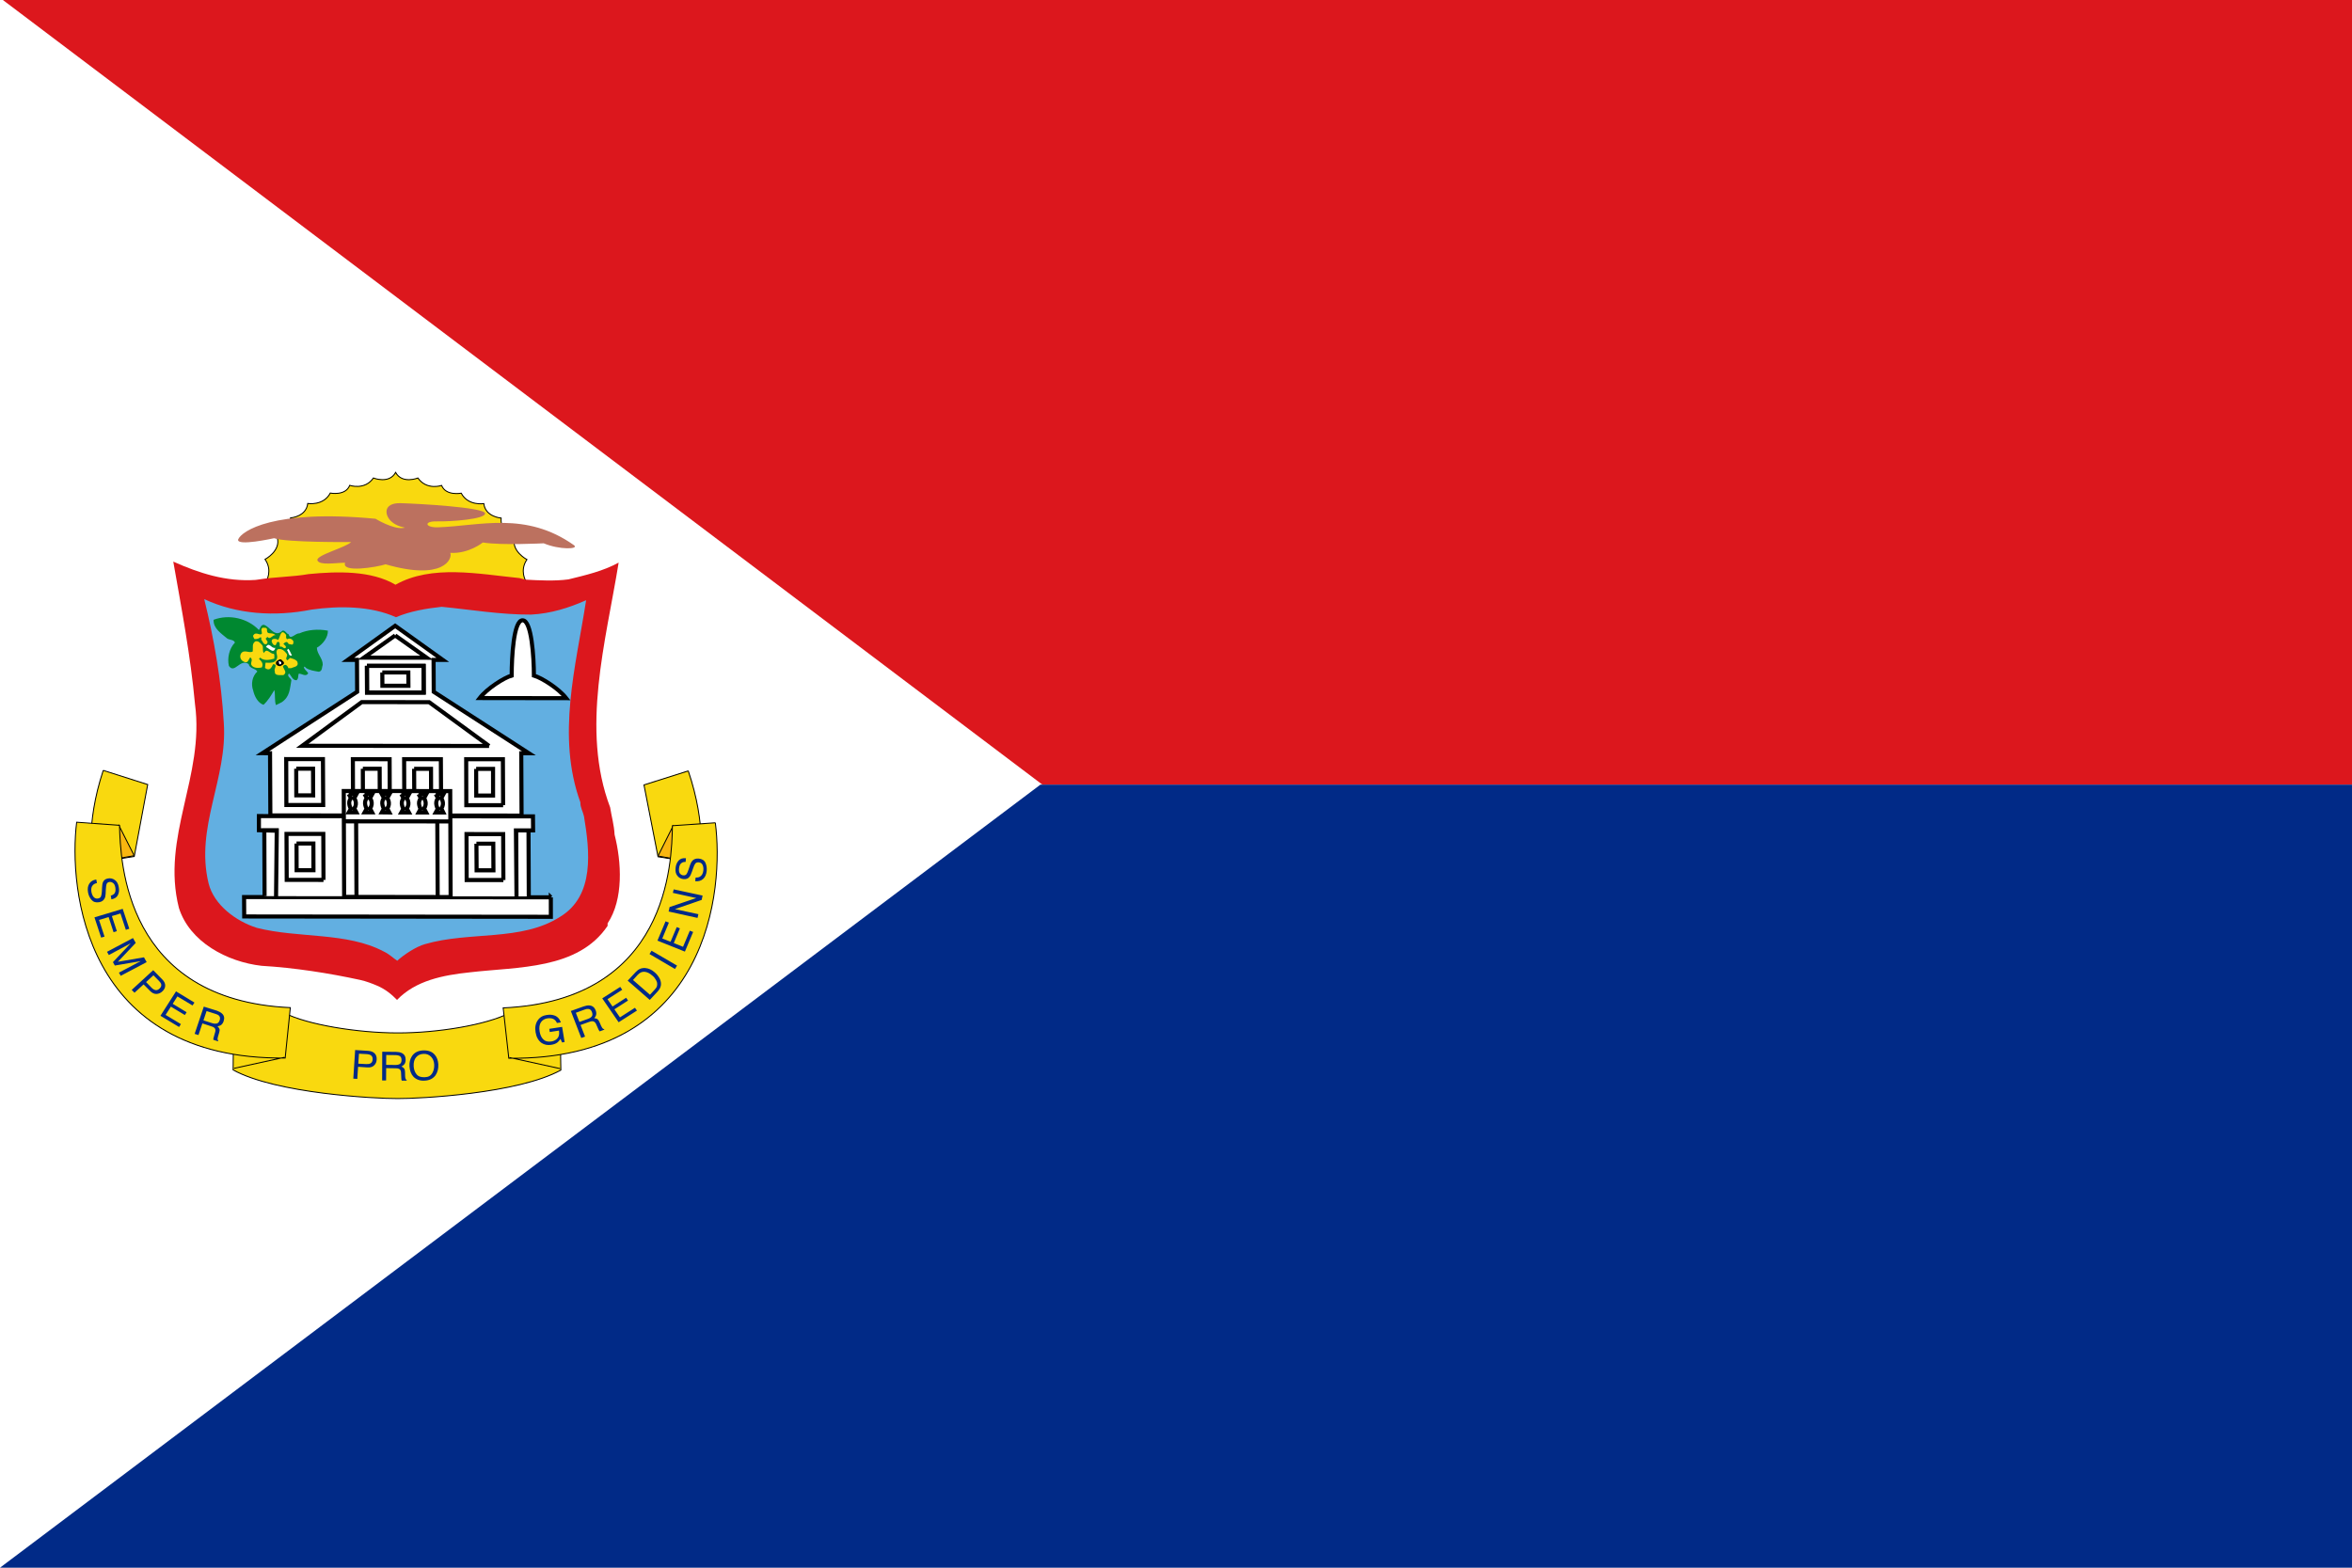
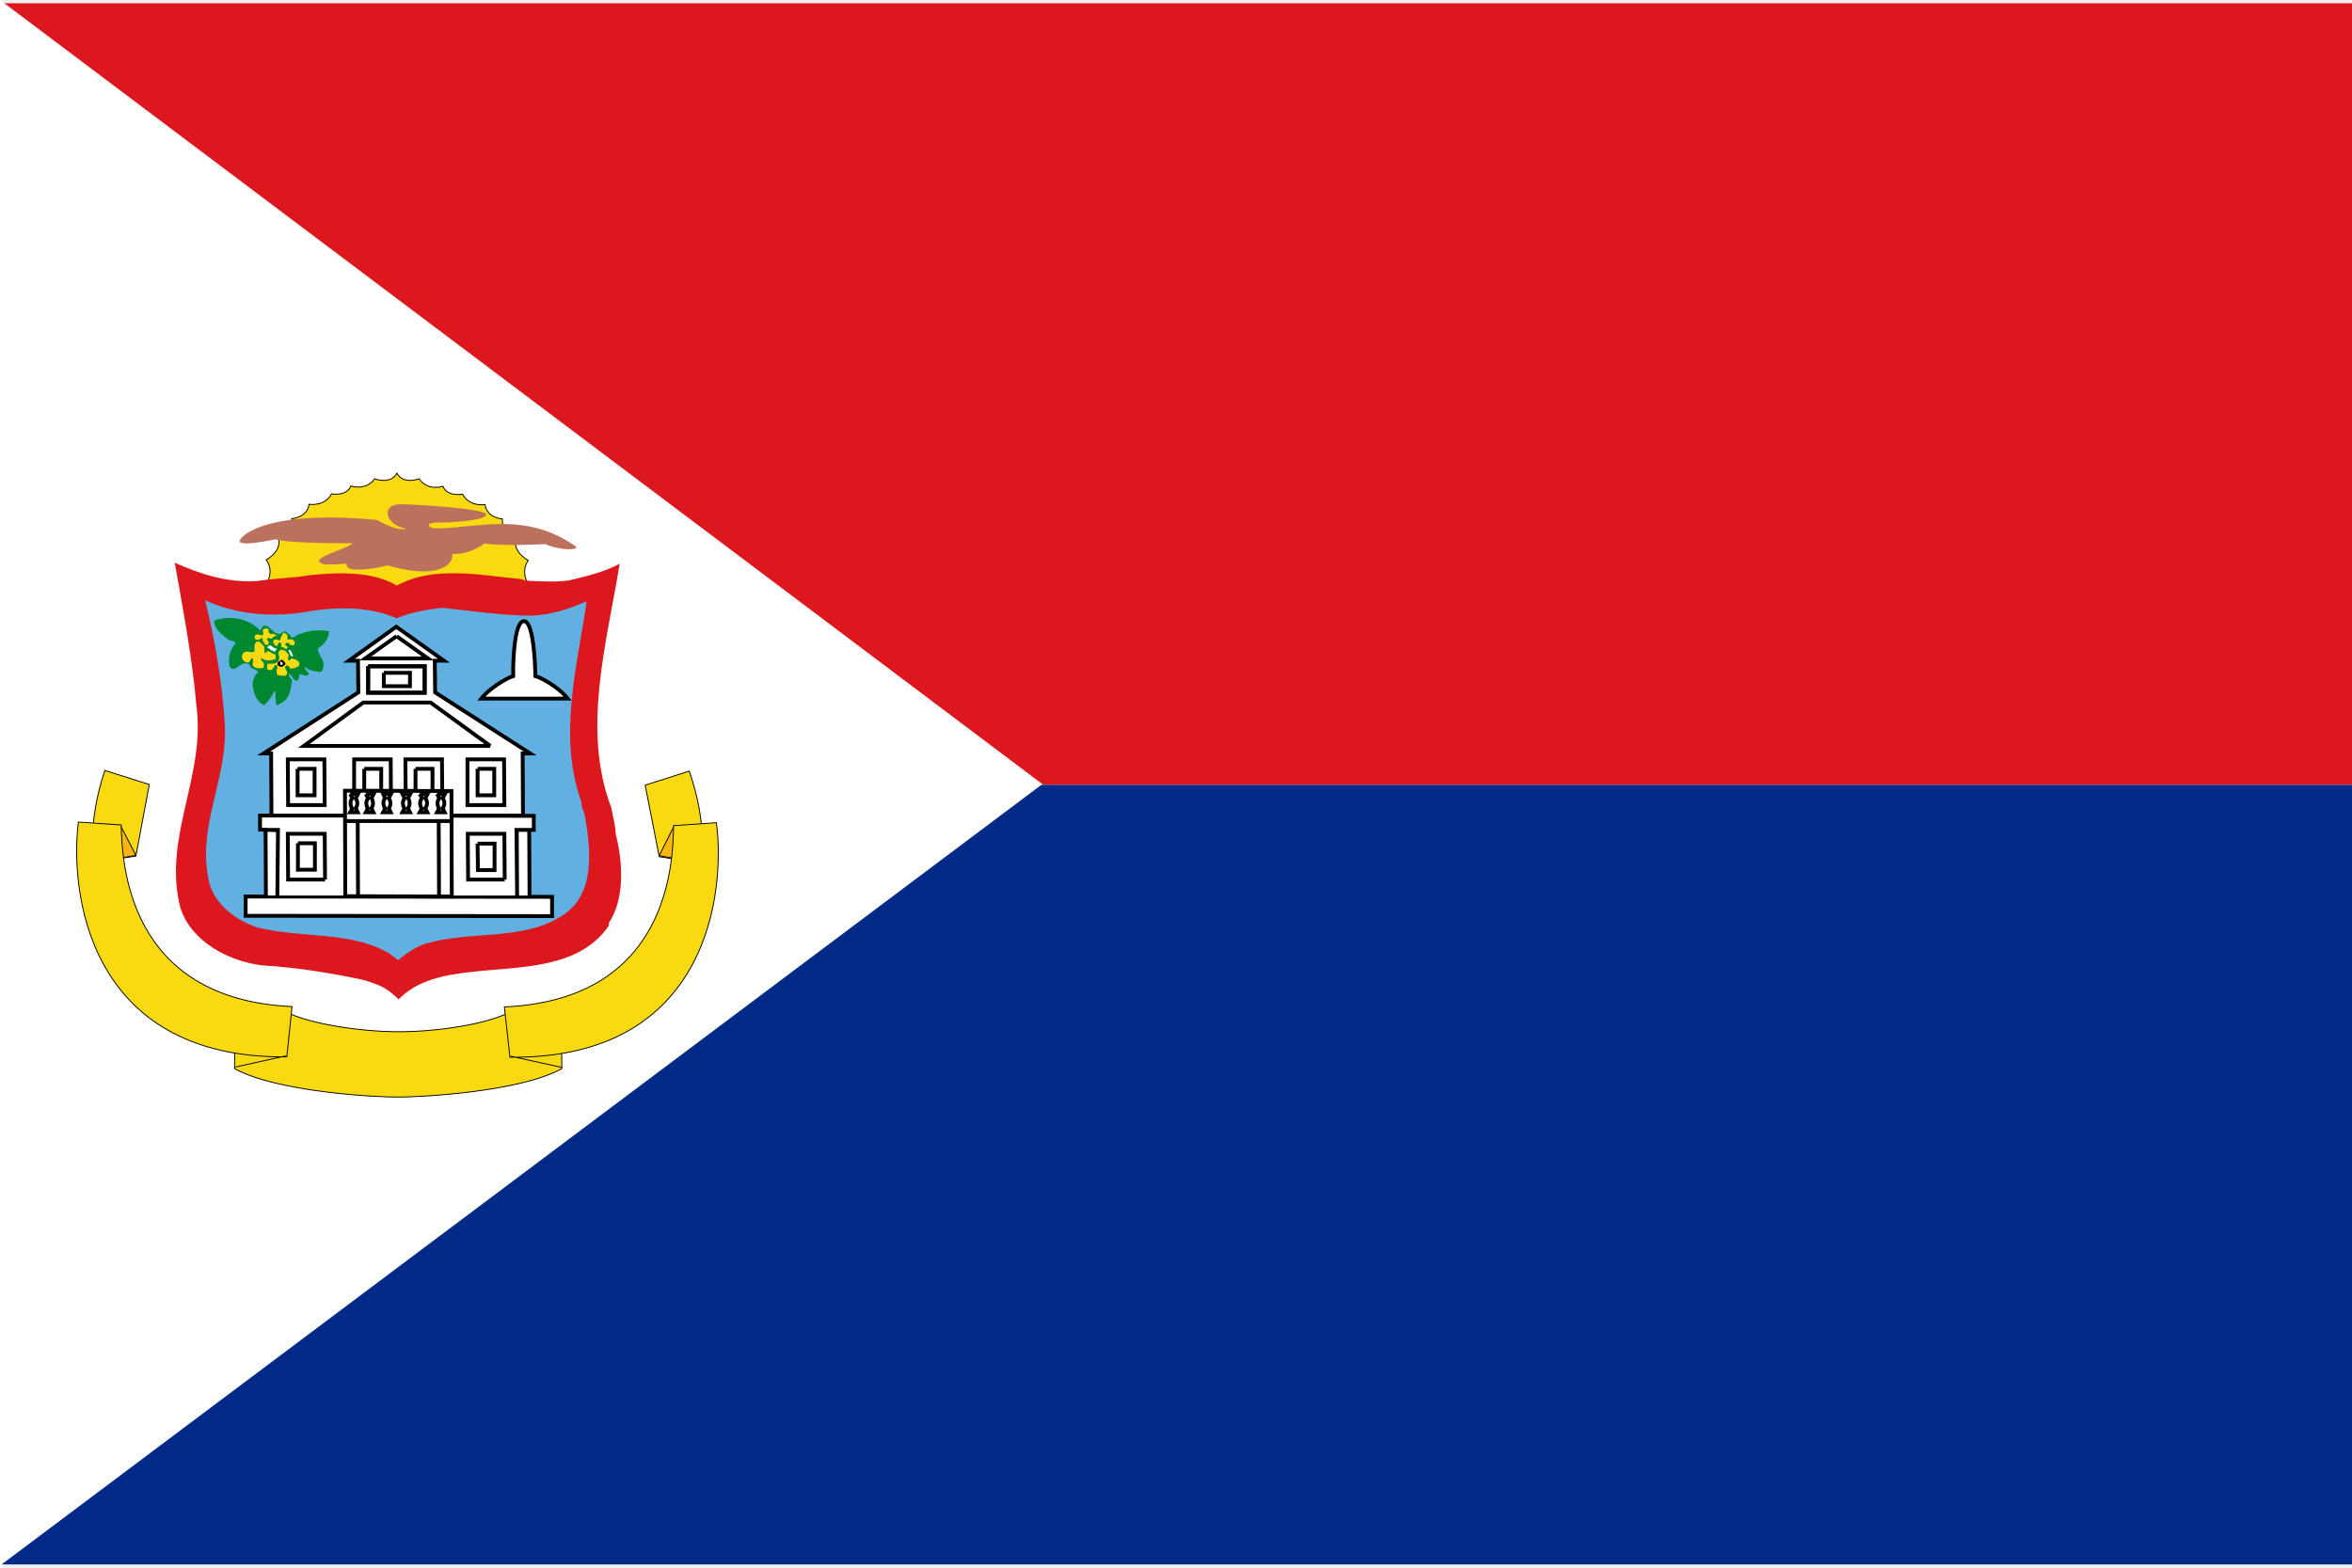
- <svg xmlns="http://www.w3.org/2000/svg" viewBox="0 0 675 450">
-   <path d="M0 0l298.571 225.241H675V0z" fill="#dc171d" />
-   <path d="M0 0l299.005 225.746L0 450z" fill="#fff" stroke="#fff" />
-   <path d="M0 450l298.571-224.759H675V450z" fill="#012a87" />
-   <path d="M150.828 170.286l.092-3.484s-1.871-2.98.3-6.18c0 0-4.612-2.44-3.538-6.262 0 0-4.17-1.066-3.864-5.654 0 0-4.502-.312-4.968-4.144 0 0-4.502.741-6.483-2.993 0 0-4.392.858-5.63-2.22 0 0-4.269 1.479-6.802-2.14 0 0-4.508 1.822-6.397-1.594-1.865 3.404-6.372 1.594-6.372 1.594-2.503 3.606-6.802 2.11-6.802 2.11-1.196 3.09-5.575 2.214-5.575 2.214-1.975 3.735-6.47 2.993-6.47 2.993-.442 3.82-4.937 4.133-4.937 4.133.355 4.6-3.809 5.642-3.809 5.642 1.098 3.82-3.508 6.254-3.508 6.254 2.227 3.22.374 6.176.374 6.176l-.104 3.212 74.506.345" fill="#ff0" />
-   <path d="M377.175 843.108l.091-3.458s-1.857-2.958.298-6.136c0 0-4.578-2.422-3.512-6.215 0 0-4.139-1.059-3.835-5.613 0 0-4.468-.31-4.931-4.114 0 0-4.468.736-6.434-2.971 0 0-4.359.852-5.588-2.204 0 0-4.237 1.468-6.751-2.124 0 0-4.474 1.808-6.349-1.583-1.851 3.379-6.325 1.583-6.325 1.583-2.484 3.579-6.751 2.094-6.751 2.094-1.187 3.068-5.533 2.198-5.533 2.198-1.96 3.708-6.422 2.971-6.422 2.971-.438 3.793-4.9 4.103-4.9 4.103.353 4.566-3.78 5.601-3.78 5.601 1.09 3.792-3.482 6.208-3.482 6.208 2.21 3.196.371 6.131.371 6.131l-.103 3.189 73.949.342h-.012z" fill="#f9d90f" stroke-width=".271" stroke="#000" transform="matrix(1.00754 0 0 1.00735 -229.19 -679.021)" />
-   <path d="M149.086 165.937c-11.702-1.172-25.177-3.949-35.579 1.908-6.973-4.11-16.683-3.858-24.95-3.053-4.49.802-9.77.802-14.462 1.57l-.735.103c-8.513.565-16.235-1.95-23.632-5.256 2.349 13.332 4.956 26.994 6.238 40.951 2.79 20.671-9.783 38.026-4.625 58.446 3.08 9.798 13.855 15.495 23.717 16.624 9.55.563 19.43 2.128 28.269 4.047 1.68.35 3.673 1.129 4.833 1.63 2.435 1.02 4.22 2.515 5.783 4.116 5.336-5.557 13.156-7.102 20.871-7.917 13.904-1.625 31.047-.741 39.56-13.336v-.713c4.624-6.965 4.01-17.592 2.005-25.485-.135-2.753-.87-5.181-1.27-7.806-8.494-22.431-1.22-47.658 2.436-70.268-4.465 2.44-9.446 3.593-14.413 4.814-3.961.528-8.377.288-12.388.072l-1.663-.447m17.485 64.376" fill="#dc171d" />
-   <path d="M166.566 230.313c-.056 1.477.742 2.637 1.03 4.003 1.626 9.806 3.197 22.793-6.899 28.877-11.169 7.1-25.815 4.06-38.738 7.818-2.582.717-6.139 3.091-7.954 4.77-1.166-.766-2.337-1.944-3.84-2.636-10.634-5.654-24.459-3.759-36.462-6.813-6.029-1.907-12.315-6.603-13.842-12.774-3.926-16.188 5.477-29.985 4.366-46.045-.717-12.264-2.778-24.037-5.612-35.535 9.385 4.372 20.246 5.101 30.796 3.005 7.813-1.092 16.91-1.116 24.232 2.189 4.035-1.736 8.759-2.514 13.107-2.993 8.268.804 17.154 2.3 25.668 2.238 5.686-.295 10.85-1.938 15.793-4.127-2.932 19.004-8.562 38.91-1.65 58.023" fill="#62afe1" />
-   <path d="M149.687 234.101l-.092-17.869h2.201L124.48 198.59l-.05-9.168h2.638l-13.659-9.78-13.591 9.774h2.63l.05 9.161-27.17 17.619 2.17.012.092 17.857 72.09.05" fill="#fff" />
-   <path d="M376.042 906.458l-.091-17.739h2.185l-27.113-17.513-.049-9.101h2.618l-13.557-9.709-13.49 9.703h2.611l.049 9.094-26.967 17.49 2.155.012.091 17.727 71.551.049.006-.013z" fill="none" stroke-width="1.164" stroke="#000" transform="matrix(1.00754 0 0 1.00735 -229.19 -679.021)" />
-   <path d="M158.083 257.576l.006 5.592-88.005-.098-.036-5.568 88.043.075" fill="#fff" />
-   <path d="M384.376 929.761l.006 5.551-87.347-.097-.036-5.527 87.384.074h-.006z" fill="none" stroke-width="1.164" stroke="#000" transform="matrix(1.00754 0 0 1.00735 -229.19 -679.021)" />
-   <path d="M75.929 257.238l-.074-18.924 3.564-.007-.196 19.145.214-18.99-5.133-.148v-4.06l78.652.087.037 4.023h-4.85l.09 19.162-.17-19.162h3.612l.08 18.947" fill="#fff" />
-   <path d="M302.836 929.426l-.073-18.786 3.537-.007-.195 19.005.213-18.852-5.095-.146v-4.03l78.064.086.037 3.993h-4.815l.091 19.023-.17-19.023h3.585l.079 18.809m-58.475-4.698l-.055-13.1h-10.482l.061 13.087 10.476.013m0 0l-.055-13.1h-10.482l.061 13.087 10.476.013m0 0l-.055-13.1h-10.482l.061 13.087 10.476.013m0 0l-.055-13.1h-10.482l.061 13.087 10.476.013m0 0l-.055-13.1h-10.482l.061 13.087 10.476.013m-7.682-10.368l.03 7.609h4.797l-.024-7.609h-4.803m58.925 10.404l-.061-13.087-10.446-.012.049 13.099h10.458m-7.682-10.355l.055 7.585h4.791l-.043-7.585h-4.803m7.603-10.975l-.061-13.101h-10.458l.037 13.101h10.489-.006zm-7.682-10.343l.03 7.597h4.791l-.006-7.597h-4.815m-43.567 10.295l-.073-13.076-10.464-.013.049 13.082h10.489v.007zm-7.683-10.343l.024 7.585 4.803.012-.036-7.597h-4.791m26.651 10.366l-.049-13.076-10.47-.012.043 13.087h10.476m-7.676-10.353l.024 7.585 4.797.024-.03-7.609h-4.791m22.298 10.379l-.073-13.101-10.464-.012.049 13.087 10.489.025m-7.69-10.365l.037 7.609h4.797l-.024-7.609h-4.809" fill="none" stroke-width="1.164" stroke="#000" transform="matrix(1.00754 0 0 1.00735 -229.19 -679.021)" />
-   <path d="M129.208 227.08l.117 30.421-30.561-.05-.111-30.395 30.55.024" fill="#fff" />
-   <path d="M355.717 899.488l.116 30.199-30.333-.049-.11-30.174 30.321.024h.006zm-30.51 8.62l30.54.024m-30.54-.024l30.54.024m-30.54-.024l30.54.024m-30.54-.024l30.54.024m-30.54-.024l30.54.024m-26.729 21.543l-.103-21.342m23.228 21.354l-.103-21.329m14.75-21.732l-17.081-12.474-19.193-.024-16.947 12.449 53.222.049m-34.797-22.827l.03 7.609 16.144.012-.03-7.609-16.144-.012m0 0l.03 7.609 16.144.012-.03-7.609-16.144-.012" fill="none" stroke-width="1.164" stroke="#000" transform="matrix(1.00754 0 0 1.00735 -229.19 -679.021)" />
-   <path d="M331.994 863.799l.03 7.609 16.144.012-.03-7.609-16.144-.012" fill="none" stroke-width="1.164" stroke="#000" transform="matrix(1.00754 0 0 1.00735 -229.19 -679.021)" />
-   <path d="M336.371 865.686l.024 3.792h7.414l-.024-3.792h-7.414m3.665-10.544l8.979 6.348-17.891-.024 8.912-6.325m0 .001l8.979 6.348-17.891-.024 8.912-6.325m0 .001l8.979 6.348-17.891-.024 8.912-6.325m0 .001l8.979 6.348-17.891-.024 8.912-6.325m0 .001l8.979 6.348-17.891-.024 8.912-6.325" fill="none" stroke-width="1.164" stroke="#000" transform="matrix(1.00754 0 0 1.00735 -229.19 -679.021)" />
-   <path d="M149.988 178.073c2.57-.062 3.232 10.584 3.238 15.857 2.208.62 7.102 3.698 9.267 6.482l-24.827-.037c2.134-2.747 6.992-5.837 9.181-6.456 0-5.28.54-15.919 3.14-15.858" fill="#fff" />
-   <path d="M376.341 850.838c2.551-.061 3.208 10.507 3.214 15.742 2.191.615 7.049 3.671 9.198 6.434l-24.642-.036c2.118-2.727 6.94-5.795 9.113-6.409 0-5.242.536-15.803 3.117-15.742m-49.533 49.508h2.21l-.645 1.186m-1.565-1.186h2.21l-.645 1.186m-1.565-1.186h2.21l-.645 1.186m-1.565-1.186h2.21l-.645 1.186m-1.565-1.186h2.21l-.645 1.186s1.065 1.37.018 2.94l.578 1.09h-2.131l.578-1.035s-1.09-1.82.049-2.995l-.657-1.186m4.505 0h2.21l-.639 1.186s1.065 1.334.006 2.94l.572 1.09h-2.124l.572-1.035s-1.065-1.82.055-2.995l-.651-1.186m4.911 0h2.204l-.657 1.186s1.077 1.37.018 2.94l.578 1.114-2.112-.024.566-1.035s-1.077-1.808.043-2.995l-.645-1.186h.006zm5.546.011h2.222l-.651 1.199s1.065 1.346.006 2.922l.597 1.108h-2.143l.572-1.035s-1.065-1.832.073-2.995l-.67-1.199h-.006zm4.93 0h2.204l-.651 1.199s1.071 1.346.012 2.916l.584 1.114h-2.124l.554-1.035s-1.071-1.82.085-2.995l-.664-1.199m4.901.013l2.204-.012-.651 1.199s1.09 1.346.03 2.922l.554 1.108h-2.131l.572-1.035s-1.065-1.82.073-2.995l-.651-1.187" fill="none" stroke-width="1.164" stroke="#000" transform="matrix(1.00754 0 0 1.00735 -229.19 -679.021)" />
-   <path d="M114.077 296.496c11.445.037 25.52-2.3 32.113-5.709l14.48-1.282.289 17.667c-12.267 6.763-40.59 8.216-46.821 8.167-6.238.05-34.91-1.428-47.233-8.216l.16-17.679 14.511 1.307c6.594 3.392 21.098 5.746 32.53 5.746h-.03" fill="#f9d90f" />
-   <path d="M340.699 968.397c11.359.037 25.329-2.283 31.873-5.667l14.372-1.273.286 17.538c-12.175 6.714-40.286 8.156-46.471 8.108-6.191.049-34.649-1.418-46.879-8.156l.158-17.55 14.403 1.297c6.544 3.367 20.94 5.704 32.287 5.704h-.03" fill="none" stroke-width=".271" stroke="#000" transform="matrix(1.00754 0 0 1.00735 -229.19 -679.021)" />
-   <path d="M29.63 221.138l12.757 4.06-3.858 20.653-12.076 1.876s-2.036-10.86 3.177-26.601" fill="#f9d90f" />
-   <path d="M256.883 893.589l12.662 4.03-3.829 20.503-11.986 1.862s-2.021-10.781 3.153-26.407v.012z" fill="none" stroke-width=".271" stroke="#000" transform="matrix(1.00754 0 0 1.00735 -229.19 -679.021)" />
-   <path d="M38.522 245.624l-12.07 2.103 7.636-10.86 4.434 8.757" fill="#7e7e7e" />
-   <path d="M265.709 917.896l-11.98 2.088 7.579-10.781 4.401 8.693" fill="#f9b60f" stroke-width=".271" stroke="#000" transform="matrix(1.00754 0 0 1.00735 -229.19 -679.021)" />
-   <path d="M22 236.015l12.297.889c.276 10.419 1.54 50.18 49.022 52.338l-1.478 14.465c-57.8.6-62.191-48.768-59.841-67.692" fill="#f9d90f" />
-   <path d="M249.31 908.358l12.205.882c.274 10.343 1.528 49.813 48.656 51.956l-1.467 14.36c-57.367.596-61.726-48.413-59.394-67.198zm44.797 70.138l14.384-3.141m-14.384 3.141l14.384-3.141m-14.384 3.141l14.384-3.141m-14.384 3.141l14.384-3.141m-14.384 3.141l14.384-3.141" fill="none" stroke-width=".271" stroke="#000" transform="matrix(1.00754 0 0 1.00735 -229.19 -679.021)" />
-   <path d="M197.52 221.285l-12.708 4.022 4.03 20.623 12.1 1.943s1.945-10.853-3.423-26.6" fill="#ff0" />
-   <path d="M423.518 893.735l-12.613 3.993 3.999 20.472 12.01 1.929s1.93-10.774-3.397-26.406v.012z" fill="#f9d90f" stroke-width=".271" stroke="#000" transform="matrix(1.00754 0 0 1.00735 -229.19 -679.021)" />
-   <path d="M188.842 245.715l12.1 2.171-7.74-10.865-4.36 8.694" fill="#7e7e7e" />
-   <path d="M414.904 917.987l12.01 2.155-7.682-10.786-4.328 8.631" fill="#f9b60f" stroke-width=".271" stroke="#000" transform="matrix(1.00754 0 0 1.00735 -229.19 -679.021)" />
-   <path d="M205.29 236.18l-12.315.842c-.178 10.406-1.085 50.184-48.569 52.293l1.613 14.454c57.787.668 61.762-48.677 59.272-67.594" fill="#f9d90f" />
-   <path d="M431.23 908.522l-12.223.835c-.177 10.33-1.077 49.818-48.206 51.912l1.601 14.348c57.355.663 61.3-48.322 58.828-67.101v.005zm-44.194 70.053l-14.421-3.159" fill="none" stroke-width=".271" stroke="#000" transform="matrix(1.00754 0 0 1.00735 -229.19 -679.021)" />
-   <path d="M106.393 305.203c-.326.209-.767.264-1.276.24l-2.294-.118.197-2.863 2.275.122c.447.03.803.117 1.024.252.46.239.662.681.62 1.294-.03.527-.215.87-.552 1.072m-3.852 4.508l.227-3.49 2.674.185c.864.068 1.508-.159 1.944-.601.454-.43.687-.993.718-1.631.055-.743-.135-1.35-.577-1.797-.423-.43-1.024-.656-1.778-.73l-3.82-.238-.529 8.216 1.135.074m8.322-6.862l2.797.03m-2.797-.03l2.797.03m-2.797-.03l2.797.03m-2.797-.03l2.797.03m-2.797-.03l2.797.03c.405.038.724.086.957.197.43.202.632.607.632 1.196 0 .552-.16.92-.473 1.14-.3.202-.735.295-1.257.295l-2.686-.03.024-2.827m-.043 7.28l.024-3.508 2.625.037c.466 0 .81.036 1.048.153.387.178.577.552.595 1.067l.067 1.38c.019.331.025.534.044.669.037.098.055.202.104.277h1.41l-.024-.178c-.16-.086-.288-.251-.344-.503-.05-.16-.073-.4-.085-.7l-.025-1.097c-.018-.497-.103-.84-.294-1.03a1.474 1.474 0 00-.742-.529c.393-.207.687-.447.901-.742.203-.325.307-.735.307-1.238 0-.944-.386-1.589-1.172-1.938-.423-.19-.963-.29-1.601-.3l-3.943-.038-.03 8.241h1.134m8.753-1.748c-.502-.613-.773-1.38-.834-2.287-.055-1.141.165-2.012.687-2.601.528-.638 1.208-.944 2.098-.993.896-.05 1.631.239 2.177.803.558.552.877 1.318.932 2.275.03.92-.129 1.735-.552 2.452-.417.73-1.11 1.141-2.134 1.166-1.067.055-1.865-.196-2.374-.816m-1.349-5.188c-.528.816-.742 1.76-.687 2.901.08 1.232.46 2.25 1.178 3.017.797.767 1.852 1.152 3.152 1.079 1.393-.062 2.442-.588 3.153-1.557.576-.877.852-1.896.79-3.152-.079-1.123-.404-2.036-1.01-2.717-.767-.914-1.89-1.318-3.411-1.256-1.435.091-2.49.618-3.17 1.685m38.737-11.852c.79-.135 1.478-.097 2.104.117.92.288 1.54.97 1.925 2.012l-1.134.159c-.245-.563-.595-.95-1.067-1.165-.46-.202-1.037-.252-1.7-.154a2.648 2.648 0 00-1.827 1.123c-.429.661-.558 1.545-.368 2.672.16.933.503 1.724 1.067 2.25.521.54 1.288.73 2.289.589.748-.123 1.349-.422 1.772-.938.441-.49.57-1.233.423-2.189l-2.644.405-.135-.908 3.68-.565.717 4.36-.73.11-.453-1.005c-.306.455-.613.804-.883 1.006-.454.356-1.067.583-1.834.693-.994.153-1.901-.025-2.724-.552-.901-.669-1.484-1.662-1.704-3.041-.239-1.355-.024-2.515.601-3.428.595-.883 1.46-1.398 2.625-1.564m8.322-.625l2.638-.957c.362-.134.675-.179.944-.146.485.036.84.324 1.043.9.19.49.19.92-.024 1.221-.227.312-.583.54-1.099.73l-2.477.889-1.025-2.637m2.638 6.813l-1.288-3.305 2.454-.883c.46-.147.778-.227 1.018-.202.435.055.767.32.988.821l.558 1.259c.123.312.22.502.3.588.037.11.117.178.178.25l1.331-.489-.073-.178c-.197 0-.386-.111-.528-.326-.104-.153-.203-.373-.344-.63l-.435-1.03c-.197-.448-.399-.724-.632-.89a2.106 2.106 0 00-.876-.239c.27-.313.466-.627.54-.994.08-.374.043-.791-.135-1.256-.338-.877-.957-1.355-1.828-1.417-.46-.036-.987.062-1.595.275l-3.705 1.319 2.994 7.75 1.085-.398m9.64-4.108l-4.704-6.863 5.164-3.293.57.828-4.23 2.704 1.447 2.098 3.907-2.515.534.803-3.907 2.514 1.595 2.312 4.305-2.754.57.81-5.256 3.355m4.12-12.129l1.35-1.484c.626-.662 1.288-.963 2.012-.876.723.061 1.46.441 2.245 1.128.214.165.405.38.601.62.344.447.546.84.675 1.233.111.491.086.938-.085 1.368-.104.213-.289.465-.565.766l-1.355 1.472-4.875-4.237m7.127 3.23c.957-1.053 1.166-2.188.608-3.47a5.873 5.873 0 00-1.509-1.956c-.864-.767-1.766-1.16-2.717-1.232-1.055-.08-1.95.3-2.73 1.152l-2.3 2.465 6.342 5.532 2.3-2.477m4.916-6.411l-7.299-4.286.595-.944 7.31 4.262-.601.98m2.86-4.99l-7.882-3.153 2.325-5.544.957.368-1.895 4.568 2.373.933 1.773-4.208.907.375-1.754 4.2 2.656 1.08 1.945-4.623.957.361-2.368 5.643m3.624-9.677l-8.292-1.833.276-1.282 7.66-2.588-6.728-1.484.246-1.005 8.292 1.784-.264 1.245-7.672 2.644 6.728 1.453-.239 1.067m-.664-10.53l.104-1.043c.479.014.884-.061 1.19-.226.602-.326.951-.944 1.043-1.859.037-.428.018-.803-.08-1.16-.178-.685-.564-1.066-1.184-1.127-.46-.05-.79.061-1.03.313-.215.288-.442.704-.614 1.293l-.38 1.085c-.245.711-.472 1.202-.717 1.477-.393.516-.944.693-1.65.645-.754-.08-1.367-.38-1.803-.957-.447-.528-.632-1.282-.52-2.214.073-.853.355-1.57.858-2.146.466-.528 1.19-.78 2.115-.681l-.085 1.042c-.454 0-.816.08-1.08.264-.478.264-.742.822-.821 1.637-.068.675.024 1.129.282 1.473.258.288.582.472.963.503.405.037.723-.092.944-.404.16-.216.35-.681.608-1.436l.373-1.14c.185-.528.405-.932.662-1.22.46-.478 1.061-.68 1.816-.624.92.097 1.576.478 1.913 1.177.332.705.46 1.484.38 2.367-.104 1-.43 1.784-1.03 2.312-.602.54-1.35.724-2.258.65M27.63 252.45l.19 1.03c-.46.092-.828.277-1.098.516-.485.453-.65 1.134-.485 2.06.074.392.215.777.393 1.085.368.625.847.876 1.454.777.447-.08.743-.25.884-.57.135-.313.232-.792.264-1.404l.055-1.16c.037-.717.117-1.28.276-1.594.252-.564.724-.914 1.429-1.03a2.454 2.454 0 011.987.466c.576.399.957 1.092 1.098 2.011.178.841.098 1.595-.233 2.275-.32.663-.932 1.067-1.87 1.239l-.185-1.042c.435-.159.76-.313.975-.527.368-.411.479-1.006.338-1.822-.111-.663-.338-1.092-.681-1.306-.338-.252-.676-.35-1.043-.288-.411.061-.681.288-.81.655-.08.245-.141.754-.197 1.534l-.055 1.201c-.03.564-.117 1.03-.306 1.35-.3.588-.81.95-1.552 1.067-.938.16-1.663-.055-2.177-.656-.528-.588-.853-1.293-1.018-2.17-.184-1.043-.05-1.852.368-2.502.423-.669 1.092-1.055 1.999-1.184m-.521 10.862l8.107-2.441 1.89 5.709-.988.312-1.545-4.691-2.466.742 1.429 4.335-.944.3-1.417-4.347-2.747.821 1.57 4.795-.97.277-1.92-5.813m3.595 9.897l7.457-3.955.797 1.391-5.127 5.42 7.49-1.28.772 1.38-7.44 3.93-.528-.914 4.392-2.311c.16-.093.405-.228.76-.417.35-.16.743-.375 1.135-.578l-7.457 1.27-.547-.97 5.092-5.402-.245.123c-.16.092-.436.227-.81.441a6.053 6.053 0 01-.823.442l-4.378 2.348-.54-.932M44.6 284.2c-.374-.086-.743-.3-1.105-.675L41.92 281.9l2.121-1.944 1.59 1.62c.306.3.502.594.607.846.147.484 0 .926-.447 1.343-.405.374-.81.528-1.19.435m-5.992.755l2.6-2.386 1.846 1.87c.595.608 1.202.884 1.84.872a2.597 2.597 0 001.699-.742c.552-.49.816-1.067.816-1.685-.006-.602-.282-1.166-.791-1.693l-2.65-2.705-6.17 5.667.797.803m7.45 6.621l4.472-7.01 5.286 3.214-.552.834-4.342-2.6-1.343 2.122 3.993 2.422-.515.803-4-2.41-1.52 2.373 4.397 2.643-.528.828-5.348-3.219m13.236-1.356l2.687.853c.38.116.655.263.84.43.343.325.435.79.233 1.354-.166.49-.418.81-.81.945-.35.06-.791.06-1.307-.099l-2.533-.808.89-2.675m-2.319 6.886l1.116-3.342 2.503.816c.448.117.773.277.932.441.306.276.4.687.246 1.197l-.374 1.33c-.085.325-.129.54-.165.637 0 .105 0 .216.018.288l1.319.43.08-.191c-.141-.11-.221-.312-.215-.563.03-.154.074-.399.16-.681l.319-1.067c.129-.466.178-.816.061-1.067a1.678 1.678 0 00-.54-.729c.417-.074.779-.202 1.085-.43a2.28 2.28 0 00.681-1.091c.3-.89.135-1.632-.528-2.196-.331-.294-.803-.546-1.422-.779l-3.753-1.158-2.625 7.818 1.098.337m11.394-142.282" fill="#012a87" />
-   <path d="M68.354 154.826c.97-2.337 9.949-8.709 39.412-5.918 0 0 4.98 3.04 7.906 2.649 1.669-.216-.981.104-3.158-1.705-2.221-1.809-2.693-5.519 2.38-5.421 5.047.129 23.943 1.196 24.3 2.894.33 1.717-9.992 2.435-13.831 2.336-3.858-.104-3.41 1.847.429 1.7 11.997-.43 25.09-4.655 38.921 5.126 1.65 1.189-4.17 1.38-8.673-.534 0 0-12.2.633-17.474-.233 0 0-4.054 3.298-9.334 2.974.687 1.71-1.95 8.094-18.553 3.292-2.742.841-12.732 2.514-11.641-.453-2.63 0-7.243.846-7.93-.65-.662-1.472 8.12-3.699 9.66-5.293 0 0-18.578.179-22.099-1.104 0 0-10.96 2.46-10.316.326" fill="#bc715f" />
-   <path d="M74.31 180.838c.399-.54.558-1.508 1.404-1.484 1.84.49 3.091 3.856 5.354 1.673.803-.178 1.11.915 1.773 1.043.423 1.87 1.925-.38 3.047-.252 2.398-1.067 5.367-1.319 8.207-.79.085 1.832-1.35 3.856-3.153 4.899.038 1.846 1.711 3.03 1.68 4.888-.287.693-.049 1.784-1.097 2.011-1.331-.239-2.644-.38-3.747-1.122-.135-.135-.245-.399-.528-.312-.135.62.834 1.233 1.214 1.864-.67 1.14-1.779.098-2.712.111-.276.656-.012 1.484-.687 1.907-1.178-.036-1.416-1.318-2.14-1.956-.742.803.521 1.281.7 1.919-.454 2.415-.393 4.777-2.81 6.36l-1.619.803c-.44-1.214-.165-3.054-.46-4.323-.957 1.557-1.705 2.919-3.11 4.236-1.643-.54-2.6-2.477-2.961-4.083-.688-1.871-.295-4.11 1.183-5.464-.502-.981-2.226-.755-2.471-2.152-2.582-1.681-4.011 2.944-5.68.539-.54-2.243.104-5.035 1.73-6.709-.361-.919-1.563-.68-2.275-1.208-1.625-1.38-3.968-2.838-3.851-5.33 4.446-1.679 9.764-.447 12.996 2.932" fill="#008830" />
-   <path d="M76.616 180.587c-.104 2.035 1.374.55 2.472 1.784-.859-.338-1.485 1.484-2.325.441l-.528.504c.307.698.902.79.282 1.557-.92.35-1.104-.803-1.533-1.257-.074-.201.141-.582-.197-.717-.52.441-1.067.601-1.784.528-.196-.393-.576-.908-.19-1.208.705-.951 1.797.342 2.33-.326.086-.588-.43-1.306.239-1.711.46.08 1.049-.171 1.24.405m5.495 1.668c.056.393-.202.944.313 1.221.669-.363 1.38-.087 1.766.576-.006.355.104.821-.362.993l-1.043-.195c.074-.202-.258-.331-.387-.528-.46-.14-.73.233-1.073.46.258.392.853.607.712 1.11-.614.612-.914-.528-1.59-.24-.46-.177.166-1.134-.557-1.423-.859 0-.289 1.41-1.387.859-.393-.442-.779-1.037-.355-1.533.46-.308 1.239-.228 1.63.17.67-.74.736-3.605 2.337-1.47m-6.854 2.956c.447.644-.098 1.52.473 2.238.895-1.673 1.76.362 2.827.202.325.4.11.951.171 1.405-1.319.35-2.907.766-4.072-.288l-.326.373c.693.645 1.35 1.374.797 2.453-.987.215-2.515.239-3.011-.778-.258-.84.601-1.447-.307-2.122-.656.816-.625 1.908-1.993 1.166-.846-.467-1.098-1.429-.675-2.239.884-1.392 2.43.044 3.386-.637.135-1.196-.307-2.239.79-2.9.939-.167 1.375.538 1.945 1.127" fill="#f9d90f" />
-   <path d="M79.008 185.94c-.441 2.036-1.975-.104-2.692-.19.957-1.699 1.558.552 2.692.19m4.778 2.214c-1.067.3-.902-1.03-1.429-1.552l.411-.374c.387.466.681 1.307 1.019 1.926" fill="#fff" />
-   <path d="M82.338 187.75c.306.704-.693 1.27.16 1.783.27-.226.6-.54.742-.669.73.216 1.575.345 2.085 1.067.546 1.497-.969 1.46-1.827 1.877l-.853-.036c.203-.418-.368-.595-.509-.883-.393-.098-.717.024-.938.355.19.95 1.35 1.692.154 2.538-1.012-.066-2.583.326-2.49-1.073-.38-.79 1.03-2.011-.479-2.06-.496 1.067-1.042 2.097-2.336 1.085l.159-1.52c1.24.035 2.705.25 3.262-1.135.356-1.005-.62-1.932.252-2.729 1.264-.288 1.975.558 2.619 1.397" fill="#f9d90f" />
-   <path d="M81.43 190.036c.32.754-.54.804-.944 1.177-.546.044-.926-.17-1.257-.54-.245-.913.435-1.005.957-1.366.607-.252.858.453 1.245.729" />
-   <path d="M80.689 190.526c-.135.179-.326.123-.528.172l-.19-.913c.404.036.931.165.717.741" fill="#fff" />
+ <svg xmlns="http://www.w3.org/2000/svg" version="1.1" id="Layer_1" x="0px" y="0px" viewBox="0 0 720 480" style="enable-background:new 0 0 720 480;" xml:space="preserve">
+   <g>
+     <path style="fill:#DC171D;" d="M0.5,1l318.3,239.3H720V1H0.5z" />
+     <path style="fill:#FFFFFF;stroke:#FFFFFF;" d="M0.5,1l318.7,239.8L0.5,479V1z" />
+     <path style="fill:#012A87;" d="M0.5,479l318.3-238.7H720V479H0.5z" />
+     <path style="fill:#FFFF00;" d="M161.3,181.9l0.1-3.7c0,0-2-3.2,0.3-6.6c0,0-4.9-2.6-3.8-6.7c0,0-4.4-1.1-4.1-6c0,0-4.8-0.3-5.3-4.4   c0,0-4.8,0.8-6.9-3.2c0,0-4.7,0.9-6-2.4c0,0-4.6,1.6-7.3-2.3c0,0-4.8,1.9-6.8-1.7c-2,3.6-6.8,1.7-6.8,1.7c-2.7,3.8-7.3,2.2-7.3,2.2   c-1.3,3.3-5.9,2.4-5.9,2.4c-2.1,4-6.9,3.2-6.9,3.2c-0.5,4.1-5.3,4.4-5.3,4.4c0.4,4.9-4.1,6-4.1,6c1.2,4.1-3.7,6.6-3.7,6.6   c2.4,3.4,0.4,6.6,0.4,6.6l-0.1,3.4L161.3,181.9" />
+     <path style="fill:#F9D90F;stroke:#000000;stroke-width:0.273;stroke-miterlimit:4.03;" d="M161.3,181.9l0.1-3.7   c0,0-2-3.2,0.3-6.6c0,0-4.9-2.6-3.8-6.7c0,0-4.4-1.1-4.1-6c0,0-4.8-0.3-5.3-4.4c0,0-4.8,0.8-6.9-3.2c0,0-4.7,0.9-6-2.4   c0,0-4.6,1.6-7.3-2.3c0,0-4.8,1.9-6.8-1.7c-2,3.6-6.8,1.7-6.8,1.7c-2.7,3.8-7.3,2.2-7.3,2.2c-1.3,3.3-5.9,2.4-5.9,2.4   c-2.1,4-6.9,3.2-6.9,3.2c-0.5,4.1-5.3,4.4-5.3,4.4c0.4,4.9-4.1,6-4.1,6c1.2,4.1-3.7,6.6-3.7,6.6c2.4,3.4,0.4,6.6,0.4,6.6l-0.1,3.4   L161.3,181.9L161.3,181.9L161.3,181.9z" />
+     <path style="fill:#DC171D;" d="M159.4,177.3c-12.5-1.2-26.8-4.2-37.9,2c-7.4-4.4-17.8-4.1-26.6-3.2c-4.8,0.9-10.4,0.9-15.4,1.7   l-0.8,0.1c-9.1,0.6-17.3-2.1-25.2-5.6c2.5,14.2,5.3,28.7,6.6,43.5c3,22-10.4,40.4-4.9,62.1c3.3,10.4,14.8,16.5,25.3,17.7   c10.2,0.6,20.7,2.3,30.1,4.3c1.8,0.4,3.9,1.2,5.2,1.7c2.6,1.1,4.5,2.7,6.2,4.4c5.7-5.9,14-7.5,22.2-8.4   c14.8-1.7,33.1-0.8,42.2-14.2v-0.8c4.9-7.4,4.3-18.7,2.1-27.1c-0.1-2.9-0.9-5.5-1.4-8.3c-9.1-23.8-1.3-50.6,2.6-74.6   c-4.8,2.6-10.1,3.8-15.4,5.1c-4.2,0.6-8.9,0.3-13.2,0.1L159.4,177.3" />
+     <path style="fill:#62AFE1;" d="M178,245.6c-0.1,1.6,0.8,2.8,1.1,4.3c1.7,10.4,3.4,24.2-7.4,30.7c-11.9,7.5-27.5,4.3-41.3,8.3   c-2.8,0.8-6.5,3.3-8.5,5.1c-1.2-0.8-2.5-2.1-4.1-2.8c-11.3-6-26.1-4-38.9-7.2c-6.4-2-13.1-7-14.8-13.6c-4.2-17.2,5.8-31.9,4.7-48.9   c-0.8-13-3-25.5-6-37.7c10,4.6,21.6,5.4,32.8,3.2c8.3-1.2,18-1.2,25.8,2.3c4.3-1.8,9.3-2.7,14-3.2c8.8,0.9,18.3,2.4,27.4,2.4   c6.1-0.3,11.6-2.1,16.8-4.4C176.7,204.2,170.7,225.3,178,245.6" />
+     <path style="fill:#FFFFFF;" d="M160.1,249.7l-0.1-19h2.3l-29.1-18.7l-0.1-9.7h2.8l-14.6-10.4l-14.5,10.4h2.8l0.1,9.7l-29,18.7   l2.3,0l0.1,19L160.1,249.7" />
+     <path style="fill:none;stroke:#000000;stroke-width:1.173;stroke-miterlimit:4.03;" d="M160.1,249.7l-0.1-19h2.3l-29.1-18.7   l-0.1-9.7h2.8l-14.6-10.4l-14.5,10.4h2.8l0.1,9.7l-29,18.7l2.3,0l0.1,19L160.1,249.7L160.1,249.7L160.1,249.7z" />
+     <path style="fill:#FFFFFF;" d="M169,274.6l0,5.9l-93.8-0.1l0-5.9L169,274.6" />
+     <path style="fill:none;stroke:#000000;stroke-width:1.173;stroke-miterlimit:4.03;" d="M169,274.6l0,5.9l-93.8-0.1l0-5.9   L169,274.6L169,274.6L169,274.6z" />
+     <path style="fill:#FFFFFF;" d="M81.4,274.2l-0.1-20.1l3.8,0l-0.2,20.3l0.2-20.2l-5.5-0.2v-4.3l83.8,0.1l0,4.3h-5.2l0.1,20.4   l-0.2-20.4h3.9l0.1,20.1" />
+     <path style="fill:none;stroke:#000000;stroke-width:1.173;stroke-miterlimit:4.03;" d="M81.4,274.2l-0.1-20.1l3.8,0l-0.2,20.3   l0.2-20.2l-5.5-0.2v-4.3l83.8,0.1l0,4.3h-5.2l0.1,20.4l-0.2-20.4h3.9l0.1,20.1 M99.5,269.3l-0.1-14H88.1l0.1,14L99.5,269.3    M99.5,269.3l-0.1-14H88.1l0.1,14L99.5,269.3 M99.5,269.3l-0.1-14H88.1l0.1,14L99.5,269.3 M99.5,269.3l-0.1-14H88.1l0.1,14   L99.5,269.3 M99.5,269.3l-0.1-14H88.1l0.1,14L99.5,269.3 M91.2,258.2l0,8.1h5.2l0-8.1H91.2 M154.5,269.3l-0.1-14l-11.2,0l0.1,14   H154.5 M146.2,258.3l0.1,8.1h5.1l0-8.1H146.2 M154.4,246.5l-0.1-14h-11.2l0,14H154.4L154.4,246.5L154.4,246.5z M146.2,235.4l0,8.1   h5.1l0-8.1H146.2 M99.4,246.5l-0.1-14l-11.2,0l0.1,14L99.4,246.5L99.4,246.5L99.4,246.5z M91.1,235.4l0,8.1l5.2,0l0-8.1L91.1,235.4    M119.7,246.5l-0.1-14l-11.2,0l0,14L119.7,246.5 M111.5,235.4l0,8.1l5.2,0l0-8.1H111.5 M135.4,246.5l-0.1-14l-11.2,0l0.1,14   L135.4,246.5 M127.2,235.4l0,8.1h5.2l0-8.1H127.2" />
+     <path style="fill:#FFFFFF;" d="M138.2,242.2l0.1,32.3l-32.6-0.1l-0.1-32.3L138.2,242.2" />
+     <path style="fill:none;stroke:#000000;stroke-width:1.173;stroke-miterlimit:4.03;" d="M138.2,242.2l0.1,32.3l-32.6-0.1   l-0.1-32.3L138.2,242.2L138.2,242.2L138.2,242.2z M105.5,251.4l32.8,0 M105.5,251.4l32.8,0 M105.5,251.4l32.8,0 M105.5,251.4   l32.8,0 M105.5,251.4l32.8,0 M109.6,274.5l-0.1-22.8 M134.4,274.5l-0.1-22.8 M150.1,228.4l-18.3-13.3l-20.6,0L93,228.4L150.1,228.4    M112.7,204l0,8.1l17.3,0l0-8.1L112.7,204 M112.7,204l0,8.1l17.3,0l0-8.1L112.7,204" />
+     <path style="fill:none;stroke:#000000;stroke-width:1.173;stroke-miterlimit:4.03;" d="M112.7,204l0,8.1l17.3,0l0-8.1L112.7,204   " />
+     <path style="fill:none;stroke:#000000;stroke-width:1.173;stroke-miterlimit:4.03;" d="M117.5,206l0,4.1h8l0-4.1H117.5    M121.4,194.8l9.6,6.8l-19.2,0L121.4,194.8 M121.4,194.8l9.6,6.8l-19.2,0L121.4,194.8 M121.4,194.8l9.6,6.8l-19.2,0L121.4,194.8    M121.4,194.8l9.6,6.8l-19.2,0L121.4,194.8 M121.4,194.8l9.6,6.8l-19.2,0L121.4,194.8" />
+     <path style="fill:#FFFFFF;" d="M160.4,190.2c2.7-0.1,3.4,11.2,3.5,16.8c2.4,0.7,7.6,3.9,9.9,6.9l-26.5,0c2.3-2.9,7.5-6.2,9.8-6.9   C157,201.4,157.6,190.1,160.4,190.2" />
+     <path style="fill:none;stroke:#000000;stroke-width:1.173;stroke-miterlimit:4.03;" d="M160.4,190.2c2.7-0.1,3.4,11.2,3.5,16.8   c2.4,0.7,7.6,3.9,9.9,6.9l-26.5,0c2.3-2.9,7.5-6.2,9.8-6.9C157,201.4,157.6,190.1,160.4,190.2 M107.2,243.1h2.4l-0.7,1.3    M107.2,243.1h2.4l-0.7,1.3 M107.2,243.1h2.4l-0.7,1.3 M107.2,243.1h2.4l-0.7,1.3 M107.2,243.1h2.4l-0.7,1.3c0,0,1.1,1.5,0,3.1   l0.6,1.2h-2.3l0.6-1.1c0,0-1.2-1.9,0.1-3.2L107.2,243.1 M112,243.1h2.4l-0.7,1.3c0,0,1.1,1.4,0,3.1l0.6,1.2H112l0.6-1.1   c0,0-1.1-1.9,0.1-3.2L112,243.1 M117.3,243.1h2.4l-0.7,1.3c0,0,1.2,1.5,0,3.1l0.6,1.2l-2.3,0l0.6-1.1c0,0-1.2-1.9,0-3.2   L117.3,243.1L117.3,243.1L117.3,243.1z M123.2,243.1h2.4l-0.7,1.3c0,0,1.1,1.4,0,3.1l0.6,1.2h-2.3l0.6-1.1c0,0-1.1-2,0.1-3.2   L123.2,243.1L123.2,243.1L123.2,243.1z M128.5,243.1h2.4l-0.7,1.3c0,0,1.2,1.4,0,3.1l0.6,1.2h-2.3l0.6-1.1c0,0-1.2-1.9,0.1-3.2   L128.5,243.1 M133.8,243.1l2.4,0l-0.7,1.3c0,0,1.2,1.4,0,3.1l0.6,1.2h-2.3l0.6-1.1c0,0-1.1-1.9,0.1-3.2L133.8,243.1" />
+     <path style="fill:#F9D90F;" d="M122.1,315.9c12.2,0,27.2-2.4,34.2-6.1l15.4-1.4l0.3,18.8c-13.1,7.2-43.3,8.7-49.9,8.7   c-6.6,0.1-37.2-1.5-50.3-8.7l0.2-18.8l15.5,1.4C94.5,313.4,109.9,315.9,122.1,315.9L122.1,315.9" />
+     <path style="fill:none;stroke:#000000;stroke-width:0.273;stroke-miterlimit:4.03;" d="M122.1,315.9c12.2,0,27.2-2.4,34.2-6.1   l15.4-1.4l0.3,18.8c-13.1,7.2-43.3,8.7-49.9,8.7c-6.6,0.1-37.2-1.5-50.3-8.7l0.2-18.8l15.5,1.4C94.5,313.4,109.9,315.9,122.1,315.9   L122.1,315.9" />
+     <path style="fill:#F9D90F;" d="M32.1,235.9l13.6,4.3l-4.1,21.9l-12.9,2C28.7,264.1,26.5,252.6,32.1,235.9" />
+     <path style="fill:none;stroke:#000000;stroke-width:0.273;stroke-miterlimit:4.03;" d="M32.1,235.9l13.6,4.3l-4.1,21.9l-12.9,2   C28.7,264.1,26.5,252.6,32.1,235.9L32.1,235.9L32.1,235.9z" />
+     <path style="fill:#7E7E7E;" d="M41.6,261.9l-12.9,2.2l8.1-11.5L41.6,261.9" />
+     <path style="fill:#F9B60F;stroke:#000000;stroke-width:0.273;stroke-miterlimit:4.03;" d="M41.6,261.9l-12.9,2.2l8.1-11.5   L41.6,261.9" />
+     <path style="fill:#F9D90F;" d="M24,251.7l13.1,0.9c0.3,11.1,1.6,53.3,52.3,55.6l-1.6,15.4C26.1,324.2,21.4,271.8,24,251.7" />
+     <path style="fill:none;stroke:#000000;stroke-width:0.273;stroke-miterlimit:4.03;" d="M24,251.7l13.1,0.9   c0.3,11.1,1.6,53.3,52.3,55.6l-1.6,15.4C26.1,324.2,21.4,271.8,24,251.7L24,251.7z M72.1,326.7l15.4-3.4 M72.1,326.7l15.4-3.4    M72.1,326.7l15.4-3.4 M72.1,326.7l15.4-3.4 M72.1,326.7l15.4-3.4" />
+     <path style="fill:#FFFF00;" d="M211,236.1l-13.5,4.3l4.3,21.9l12.9,2.1C214.7,264.3,216.8,252.8,211,236.1" />
+     <path style="fill:#F9D90F;stroke:#000000;stroke-width:0.273;stroke-miterlimit:4.03;" d="M211,236.1l-13.5,4.3l4.3,21.9   l12.9,2.1C214.7,264.3,216.8,252.8,211,236.1L211,236.1L211,236.1z" />
+     <path style="fill:#7E7E7E;" d="M201.8,262l12.9,2.3l-8.3-11.5L201.8,262" />
+     <path style="fill:#F9B60F;stroke:#000000;stroke-width:0.273;stroke-miterlimit:4.03;" d="M201.8,262l12.9,2.3l-8.3-11.5   L201.8,262" />
+     <path style="fill:#F9D90F;" d="M219.3,251.9l-13.1,0.9c-0.2,11.1-1.2,53.3-51.8,55.5l1.7,15.4C217.7,324.4,222,272,219.3,251.9" />
+     <path style="fill:none;stroke:#000000;stroke-width:0.271;" d="M219.3,251.9l-13.1,0.9c-0.2,11.1-1.2,53.3-51.8,55.5l1.7,15.4   C217.7,324.4,222,272,219.3,251.9L219.3,251.9L219.3,251.9z M171.9,326.8l-15.5-3.4 M0.5,1" />
+     <path style="fill:#BC715F;" d="M73.4,165.5c1-2.5,10.6-9.3,42-6.3c0,0,5.3,3.2,8.4,2.8c1.8-0.2-1,0.1-3.4-1.8   c-2.4-1.9-2.9-5.9,2.5-5.8c5.4,0.1,25.5,1.3,25.9,3.1c0.4,1.8-10.7,2.6-14.7,2.5c-4.1-0.1-3.6,2,0.5,1.8   c12.8-0.5,26.7-4.9,41.5,5.4c1.8,1.3-4.4,1.5-9.2-0.6c0,0-13,0.7-18.6-0.2c0,0-4.3,3.5-9.9,3.2c0.7,1.8-2.1,8.6-19.8,3.5   c-2.9,0.9-13.6,2.7-12.4-0.5c-2.8,0-7.7,0.9-8.5-0.7c-0.7-1.6,8.7-3.9,10.3-5.6c0,0-19.8,0.2-23.6-1.2   C84.4,165.1,72.7,167.7,73.4,165.5" />
+     <path style="fill:#008830;" d="M79.7,193.1c0.4-0.6,0.6-1.6,1.5-1.6c2,0.5,3.3,4.1,5.7,1.8c0.9-0.2,1.2,1,1.9,1.1   c0.5,2,2.1-0.4,3.2-0.3c2.6-1.1,5.7-1.4,8.7-0.8c0.1,1.9-1.4,4.1-3.4,5.2c0,2,1.8,3.2,1.8,5.2c-0.3,0.7-0.1,1.9-1.2,2.1   c-1.4-0.3-2.8-0.4-4-1.2c-0.1-0.1-0.3-0.4-0.6-0.3c-0.1,0.7,0.9,1.3,1.3,2c-0.7,1.2-1.9,0.1-2.9,0.1c-0.3,0.7,0,1.6-0.7,2   c-1.3,0-1.5-1.4-2.3-2.1c-0.8,0.9,0.6,1.4,0.7,2c-0.5,2.6-0.4,5.1-3,6.8l-1.7,0.9c-0.5-1.3-0.2-3.2-0.5-4.6c-1,1.7-1.8,3.1-3.3,4.5   c-1.8-0.6-2.8-2.6-3.2-4.3c-0.7-2-0.3-4.4,1.3-5.8c-0.5-1-2.4-0.8-2.6-2.3c-2.8-1.8-4.3,3.1-6.1,0.6c-0.6-2.4,0.1-5.3,1.8-7.1   c-0.4-1-1.7-0.7-2.4-1.3c-1.7-1.5-4.2-3-4.1-5.7C70.6,188.2,76.3,189.5,79.7,193.1" />
+     <path style="fill:#F9D90F;" d="M82.2,192.8c-0.1,2.2,1.5,0.6,2.6,1.9c-0.9-0.4-1.6,1.6-2.5,0.5l-0.6,0.5c0.3,0.7,1,0.8,0.3,1.7   c-1,0.4-1.2-0.9-1.6-1.3c-0.1-0.2,0.2-0.6-0.2-0.8c-0.6,0.5-1.1,0.6-1.9,0.6c-0.2-0.4-0.6-1-0.2-1.3c0.8-1,1.9,0.4,2.5-0.3   c0.1-0.6-0.5-1.4,0.3-1.8C81.3,192.5,82,192.2,82.2,192.8 M88,194.6c0.1,0.4-0.2,1,0.3,1.3c0.7-0.4,1.5-0.1,1.9,0.6   c0,0.4,0.1,0.9-0.4,1.1l-1.1-0.2c0.1-0.2-0.3-0.4-0.4-0.6c-0.5-0.1-0.8,0.2-1.1,0.5c0.3,0.4,0.9,0.6,0.8,1.2   c-0.7,0.7-1-0.6-1.7-0.3c-0.5-0.2,0.2-1.2-0.6-1.5c-0.9,0-0.3,1.5-1.5,0.9c-0.4-0.5-0.8-1.1-0.4-1.6c0.5-0.3,1.3-0.2,1.7,0.2   C86.3,195.4,86.3,192.3,88,194.6 M80.7,197.7c0.5,0.7-0.1,1.6,0.5,2.4c1-1.8,1.9,0.4,3,0.2c0.3,0.4,0.1,1,0.2,1.5   c-1.4,0.4-3.1,0.8-4.3-0.3l-0.3,0.4c0.7,0.7,1.4,1.5,0.8,2.6c-1.1,0.2-2.7,0.3-3.2-0.8c-0.3-0.9,0.6-1.5-0.3-2.3   c-0.7,0.9-0.7,2-2.1,1.2c-0.9-0.5-1.2-1.5-0.7-2.4c0.9-1.5,2.6,0,3.6-0.7c0.1-1.3-0.3-2.4,0.8-3.1   C79.7,196.4,80.1,197.1,80.7,197.7" />
+     <path style="fill:#FFFFFF;" d="M84.7,198.5c-0.5,2.2-2.1-0.1-2.9-0.2C82.9,196.5,83.5,198.9,84.7,198.5 M89.8,200.9   c-1.1,0.3-1-1.1-1.5-1.6l0.4-0.4C89.1,199.3,89.5,200.2,89.8,200.9" />
+     <path style="fill:#F9D90F;" d="M88.3,200.4c0.3,0.7-0.7,1.3,0.2,1.9c0.3-0.2,0.6-0.6,0.8-0.7c0.8,0.2,1.7,0.4,2.2,1.1   c0.6,1.6-1,1.6-1.9,2l-0.9,0c0.2-0.4-0.4-0.6-0.5-0.9c-0.4-0.1-0.8,0-1,0.4c0.2,1,1.4,1.8,0.2,2.7c-1.1-0.1-2.8,0.3-2.7-1.1   c-0.4-0.8,1.1-2.1-0.5-2.2c-0.5,1.1-1.1,2.2-2.5,1.2l0.2-1.6c1.3,0,2.9,0.3,3.5-1.2c0.4-1.1-0.7-2.1,0.3-2.9   C86.8,198.6,87.6,199.5,88.3,200.4" />
+     <path d="M87.3,202.9c0.3,0.8-0.6,0.9-1,1.3c-0.6,0-1-0.2-1.3-0.6c-0.3-1,0.5-1.1,1-1.5C86.6,201.8,86.9,202.6,87.3,202.9" />
+     <path style="fill:#FFFFFF;" d="M86.5,203.4c-0.1,0.2-0.3,0.1-0.6,0.2l-0.2-1C86.2,202.6,86.7,202.8,86.5,203.4" />
+   </g>
</svg>
